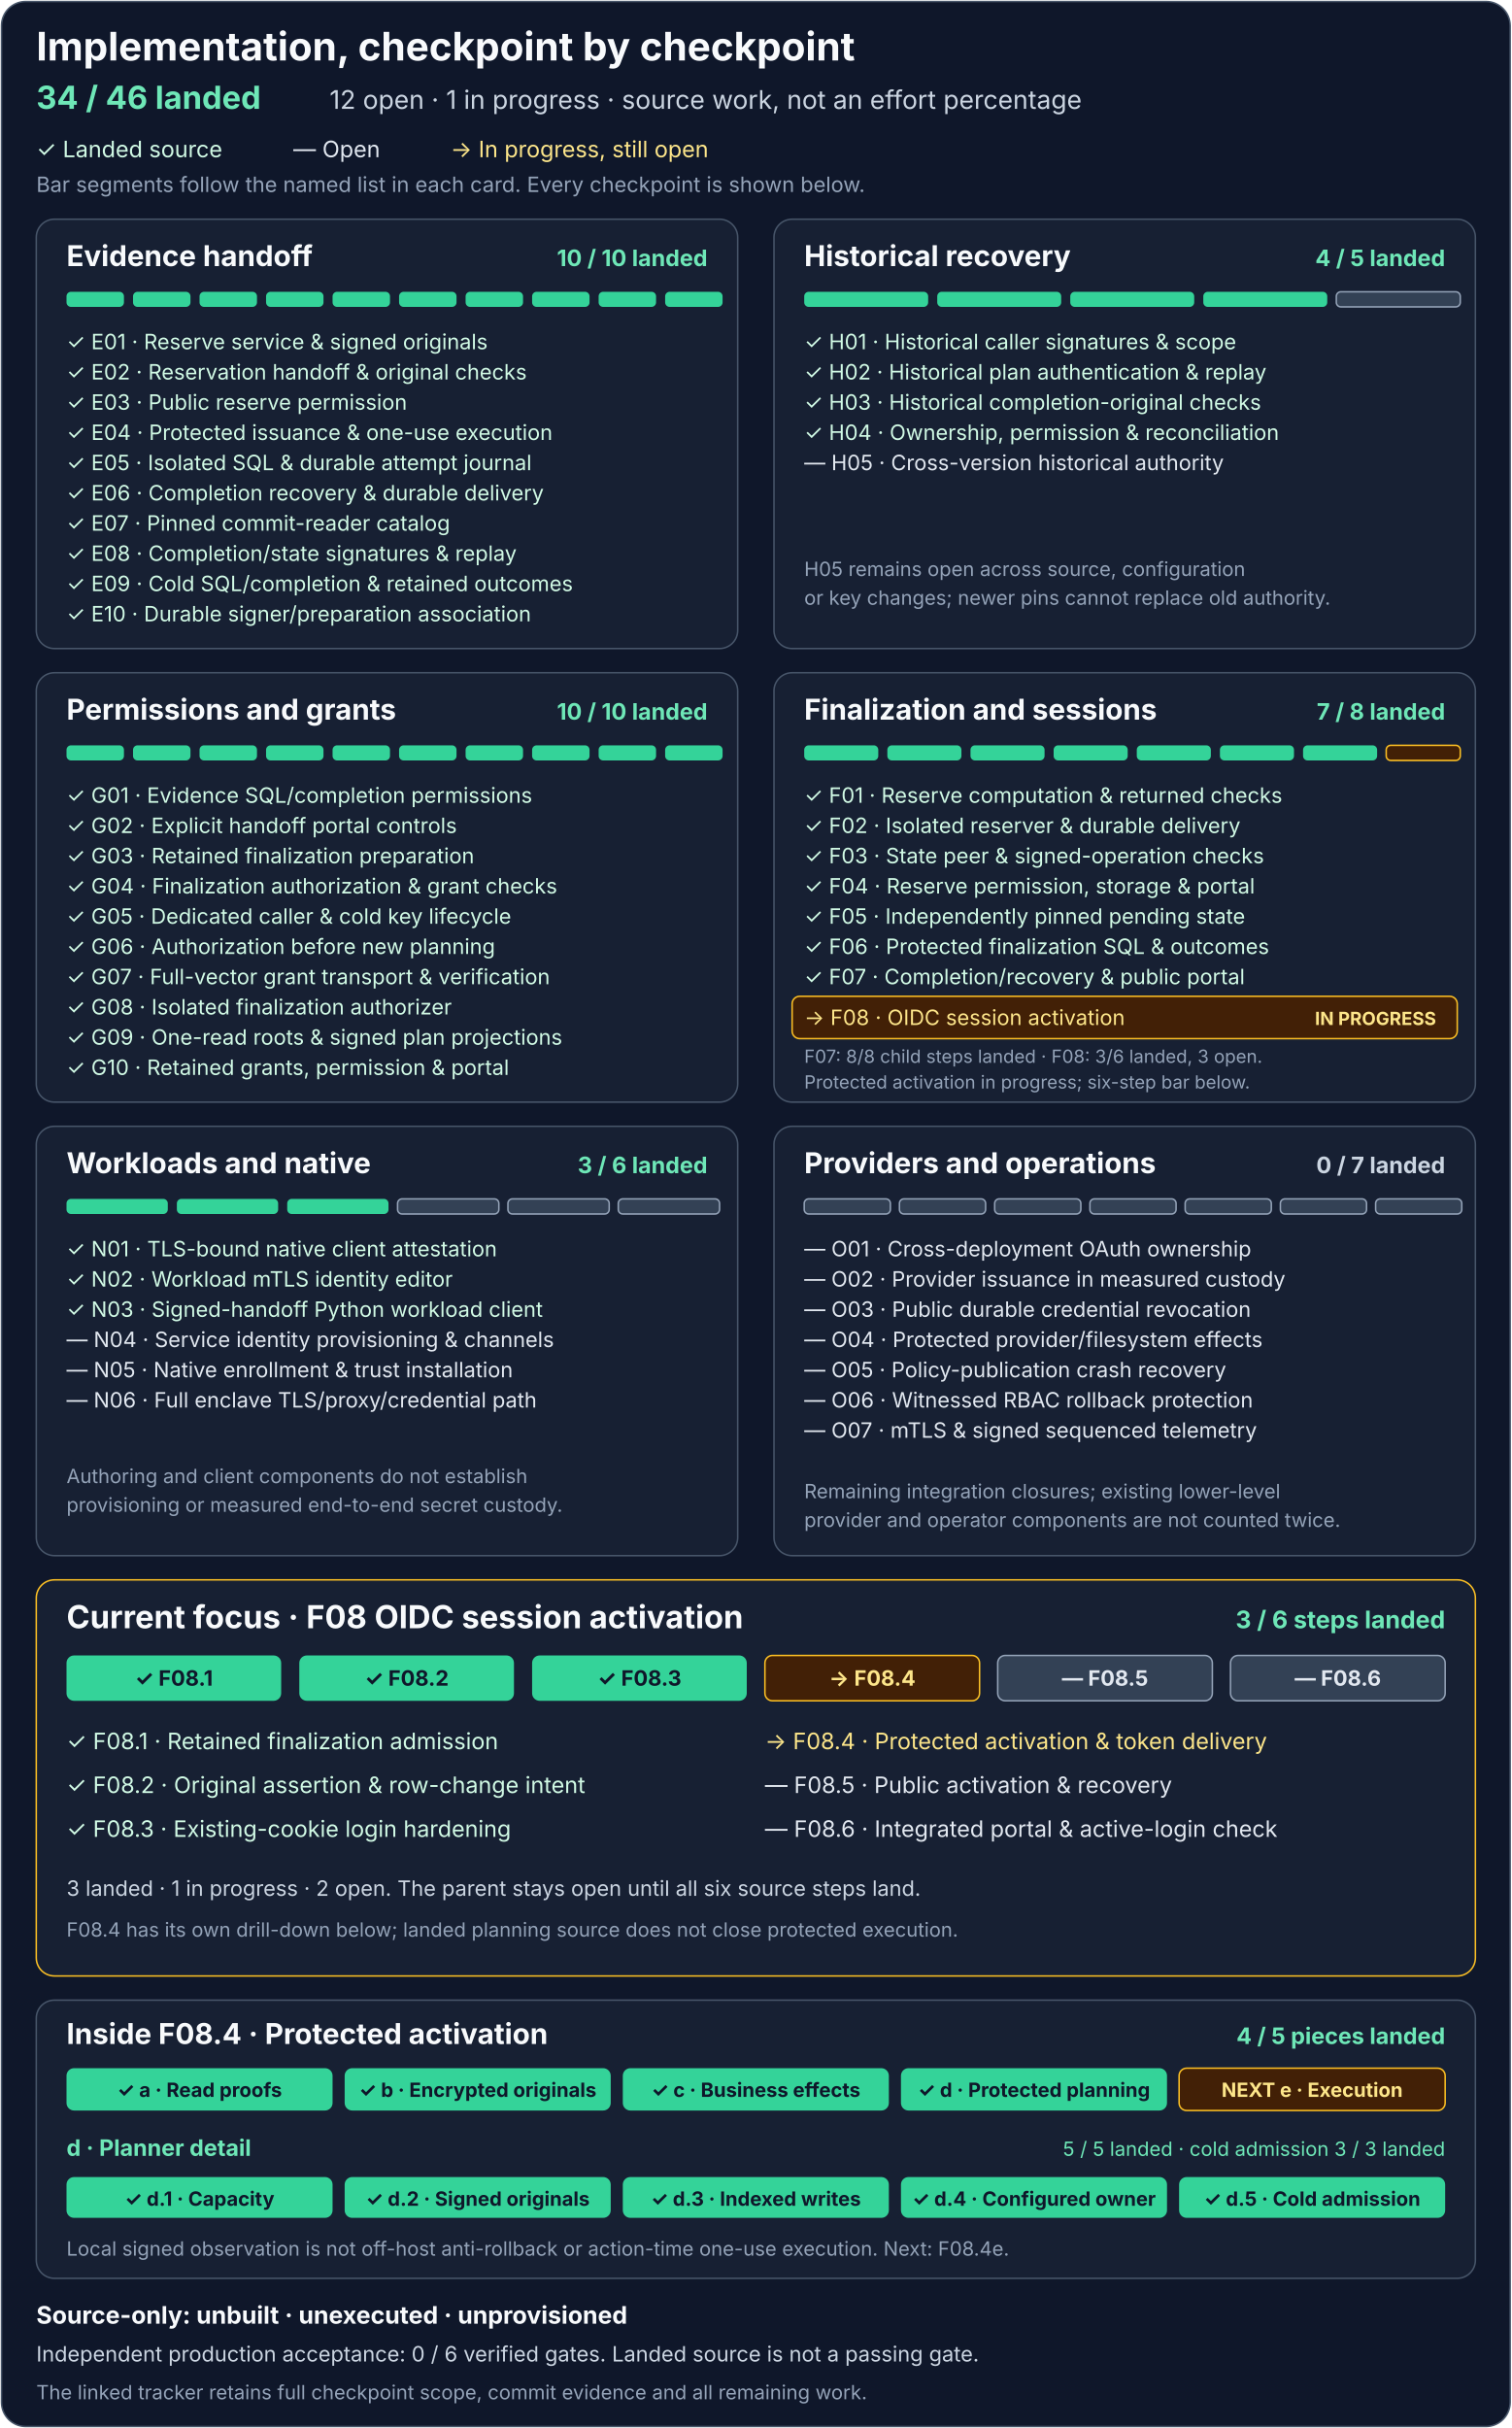
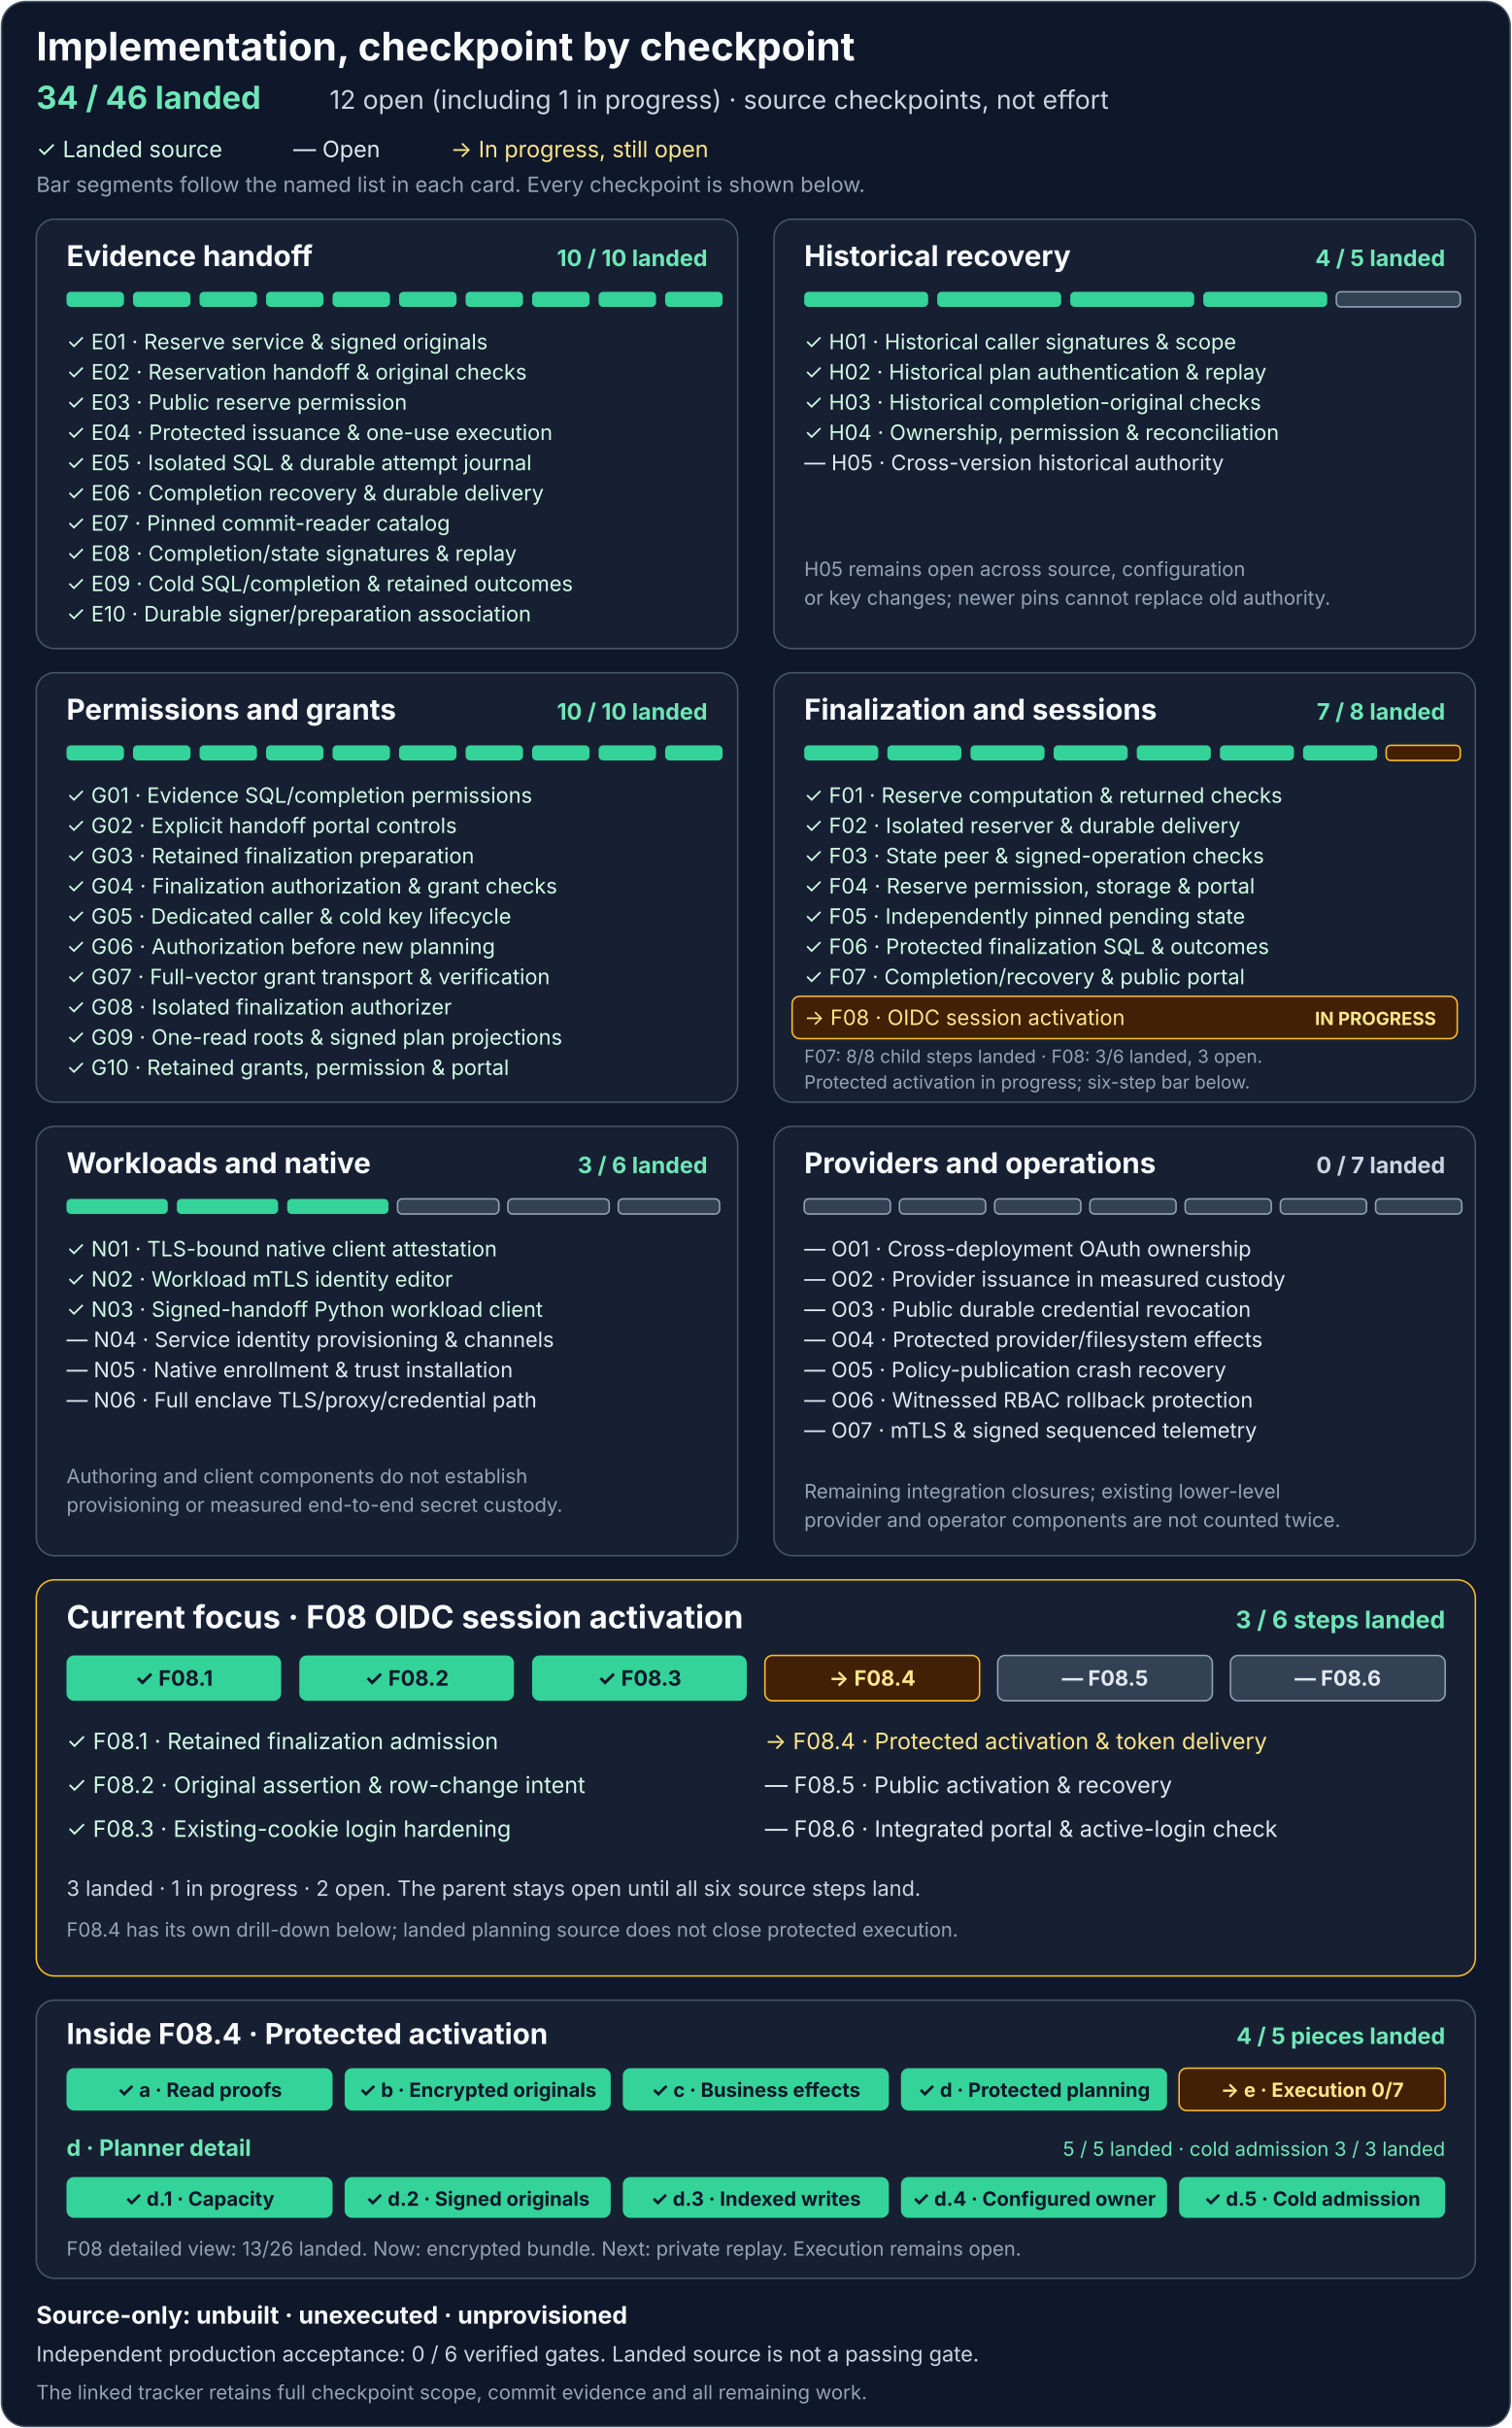
<svg xmlns="http://www.w3.org/2000/svg" width="1000" height="1606" viewBox="0 0 1000 1606" role="img" aria-labelledby="title description">
  <rect x="1" y="1" width="998" height="1604" rx="16" fill="#0f172a" stroke="#475569" />
  <g font-family="system-ui, -apple-system, Segoe UI, sans-serif">
    <text x="24" y="40" fill="#f8fafc" font-size="26" font-weight="700">Implementation, checkpoint by checkpoint</text>
    <text x="24" y="72" fill="#6ee7b7" font-size="21" font-weight="700">34 / 46 landed</text>
-     <text x="218" y="72" fill="#cbd5e1" font-size="17">12 open · 1 in progress · source work, not an effort percentage</text>
+     <text x="218" y="72" fill="#cbd5e1" font-size="17">12 open (including 1 in progress) · source checkpoints, not effort</text>
    <text x="24" y="104" fill="#d1fae5" font-size="15">✓ Landed source</text>
    <text x="194" y="104" fill="#e2e8f0" font-size="15">— Open</text>
    <text x="298" y="104" fill="#fde68a" font-size="15">→ In progress, still open</text>
    <text x="24" y="127" fill="#94a3b8" font-size="14">Bar segments follow the named list in each card. Every checkpoint is shown below.</text>
    <g transform="translate(24 145)" aria-labelledby="e-title">
      <rect width="464" height="284" rx="12" fill="#172033" stroke="#475569" />
      <text id="e-title" x="20" y="31" fill="#f8fafc" font-size="19" font-weight="700">Evidence handoff</text>
      <text x="444" y="31" text-anchor="end" fill="#6ee7b7" font-size="15" font-weight="700">10 / 10 landed</text>
      <g fill="#34d399">
        <rect x="20" y="48" width="38" height="10" rx="3" />
        <rect x="64" y="48" width="38" height="10" rx="3" />
        <rect x="108" y="48" width="38" height="10" rx="3" />
        <rect x="152" y="48" width="38" height="10" rx="3" />
        <rect x="196" y="48" width="38" height="10" rx="3" />
        <rect x="240" y="48" width="38" height="10" rx="3" />
        <rect x="284" y="48" width="38" height="10" rx="3" />
        <rect x="328" y="48" width="38" height="10" rx="3" />
        <rect x="372" y="48" width="38" height="10" rx="3" />
        <rect x="416" y="48" width="38" height="10" rx="3" />
      </g>
      <g fill="#d1fae5" font-size="14">
        <text x="20" y="86">✓ E01 · Reserve service &amp; signed originals</text>
        <text x="20" y="106">✓ E02 · Reservation handoff &amp; original checks</text>
        <text x="20" y="126">✓ E03 · Public reserve permission</text>
        <text x="20" y="146">✓ E04 · Protected issuance &amp; one-use execution</text>
        <text x="20" y="166">✓ E05 · Isolated SQL &amp; durable attempt journal</text>
        <text x="20" y="186">✓ E06 · Completion recovery &amp; durable delivery</text>
        <text x="20" y="206">✓ E07 · Pinned commit-reader catalog</text>
        <text x="20" y="226">✓ E08 · Completion/state signatures &amp; replay</text>
        <text x="20" y="246">✓ E09 · Cold SQL/completion &amp; retained outcomes</text>
        <text x="20" y="266">✓ E10 · Durable signer/preparation association</text>
      </g>
    </g>
    <g transform="translate(512 145)" aria-labelledby="h-title">
      <rect width="464" height="284" rx="12" fill="#172033" stroke="#475569" />
      <text id="h-title" x="20" y="31" fill="#f8fafc" font-size="19" font-weight="700">Historical recovery</text>
      <text x="444" y="31" text-anchor="end" fill="#6ee7b7" font-size="15" font-weight="700">4 / 5 landed</text>
      <g fill="#34d399">
        <rect x="20" y="48" width="82" height="10" rx="3" />
        <rect x="108" y="48" width="82" height="10" rx="3" />
        <rect x="196" y="48" width="82" height="10" rx="3" />
        <rect x="284" y="48" width="82" height="10" rx="3" />
        <rect x="372" y="48" width="82" height="10" rx="3" fill="#334155" stroke="#94a3b8" />
      </g>
      <g fill="#d1fae5" font-size="14">
        <text x="20" y="86">✓ H01 · Historical caller signatures &amp; scope</text>
        <text x="20" y="106">✓ H02 · Historical plan authentication &amp; replay</text>
        <text x="20" y="126">✓ H03 · Historical completion-original checks</text>
        <text x="20" y="146">✓ H04 · Ownership, permission &amp; reconciliation</text>
      </g>
      <text x="20" y="166" fill="#e2e8f0" font-size="14">— H05 · Cross-version historical authority</text>
      <text x="20" y="236" fill="#94a3b8" font-size="13">H05 remains open across source, configuration</text>
      <text x="20" y="255" fill="#94a3b8" font-size="13">or key changes; newer pins cannot replace old authority.</text>
    </g>
    <g transform="translate(24 445)" aria-labelledby="g-title">
      <rect width="464" height="284" rx="12" fill="#172033" stroke="#475569" />
      <text id="g-title" x="20" y="31" fill="#f8fafc" font-size="19" font-weight="700">Permissions and grants</text>
      <text x="444" y="31" text-anchor="end" fill="#6ee7b7" font-size="15" font-weight="700">10 / 10 landed</text>
      <g fill="#34d399">
        <rect x="20" y="48" width="38" height="10" rx="3" />
        <rect x="64" y="48" width="38" height="10" rx="3" />
        <rect x="108" y="48" width="38" height="10" rx="3" />
        <rect x="152" y="48" width="38" height="10" rx="3" />
        <rect x="196" y="48" width="38" height="10" rx="3" />
        <rect x="240" y="48" width="38" height="10" rx="3" />
        <rect x="284" y="48" width="38" height="10" rx="3" />
        <rect x="328" y="48" width="38" height="10" rx="3" />
        <rect x="372" y="48" width="38" height="10" rx="3" />
        <rect x="416" y="48" width="38" height="10" rx="3" />
      </g>
      <g fill="#d1fae5" font-size="14">
        <text x="20" y="86">✓ G01 · Evidence SQL/completion permissions</text>
        <text x="20" y="106">✓ G02 · Explicit handoff portal controls</text>
        <text x="20" y="126">✓ G03 · Retained finalization preparation</text>
        <text x="20" y="146">✓ G04 · Finalization authorization &amp; grant checks</text>
        <text x="20" y="166">✓ G05 · Dedicated caller &amp; cold key lifecycle</text>
        <text x="20" y="186">✓ G06 · Authorization before new planning</text>
        <text x="20" y="206">✓ G07 · Full-vector grant transport &amp; verification</text>
        <text x="20" y="226">✓ G08 · Isolated finalization authorizer</text>
        <text x="20" y="246">✓ G09 · One-read roots &amp; signed plan projections</text>
        <text x="20" y="266">✓ G10 · Retained grants, permission &amp; portal</text>
      </g>
    </g>
    <g transform="translate(512 445)" aria-labelledby="f-title">
      <rect width="464" height="284" rx="12" fill="#172033" stroke="#475569" />
      <text id="f-title" x="20" y="31" fill="#f8fafc" font-size="19" font-weight="700">Finalization and sessions</text>
      <text x="444" y="31" text-anchor="end" fill="#6ee7b7" font-size="15" font-weight="700">7 / 8 landed</text>
      <g fill="#34d399">
        <rect x="20" y="48" width="49" height="10" rx="3" />
        <rect x="75" y="48" width="49" height="10" rx="3" />
        <rect x="130" y="48" width="49" height="10" rx="3" />
        <rect x="185" y="48" width="49" height="10" rx="3" />
        <rect x="240" y="48" width="49" height="10" rx="3" />
        <rect x="295" y="48" width="49" height="10" rx="3" />
        <rect x="350" y="48" width="49" height="10" rx="3" />
        <rect x="405" y="48" width="49" height="10" rx="3" fill="#422006" stroke="#fbbf24" />
      </g>
      <g fill="#d1fae5" font-size="14">
        <text x="20" y="86">✓ F01 · Reserve computation &amp; returned checks</text>
        <text x="20" y="106">✓ F02 · Isolated reserver &amp; durable delivery</text>
        <text x="20" y="126">✓ F03 · State peer &amp; signed-operation checks</text>
        <text x="20" y="146">✓ F04 · Reserve permission, storage &amp; portal</text>
        <text x="20" y="166">✓ F05 · Independently pinned pending state</text>
        <text x="20" y="186">✓ F06 · Protected finalization SQL &amp; outcomes</text>
        <text x="20" y="206">✓ F07 · Completion/recovery &amp; public portal</text>
      </g>
      <rect x="12" y="214" width="440" height="28" rx="5" fill="#422006" stroke="#fbbf24" />
      <text x="20" y="233" fill="#fde68a" font-size="14">→ F08 · OIDC session activation</text>
      <text x="438" y="233" text-anchor="end" fill="#fde68a" font-size="12" font-weight="700">IN PROGRESS</text>
      <text x="20" y="258" fill="#94a3b8" font-size="12">F07: 8/8 child steps landed · F08: 3/6 landed, 3 open.</text>
      <text x="20" y="275" fill="#94a3b8" font-size="12">Protected activation in progress; six-step bar below.</text>
    </g>
    <g transform="translate(24 745)" aria-labelledby="n-title">
      <rect width="464" height="284" rx="12" fill="#172033" stroke="#475569" />
      <text id="n-title" x="20" y="31" fill="#f8fafc" font-size="19" font-weight="700">Workloads and native</text>
      <text x="444" y="31" text-anchor="end" fill="#6ee7b7" font-size="15" font-weight="700">3 / 6 landed</text>
      <g>
        <rect x="20" y="48" width="67" height="10" rx="3" fill="#34d399" />
        <rect x="93" y="48" width="67" height="10" rx="3" fill="#34d399" />
        <rect x="166" y="48" width="67" height="10" rx="3" fill="#34d399" />
        <rect x="239" y="48" width="67" height="10" rx="3" fill="#334155" stroke="#94a3b8" />
        <rect x="312" y="48" width="67" height="10" rx="3" fill="#334155" stroke="#94a3b8" />
        <rect x="385" y="48" width="67" height="10" rx="3" fill="#334155" stroke="#94a3b8" />
      </g>
      <g fill="#d1fae5" font-size="14">
        <text x="20" y="86">✓ N01 · TLS-bound native client attestation</text>
        <text x="20" y="106">✓ N02 · Workload mTLS identity editor</text>
        <text x="20" y="126">✓ N03 · Signed-handoff Python workload client</text>
      </g>
      <g fill="#e2e8f0" font-size="14">
        <text x="20" y="146">— N04 · Service identity provisioning &amp; channels</text>
        <text x="20" y="166">— N05 · Native enrollment &amp; trust installation</text>
        <text x="20" y="186">— N06 · Full enclave TLS/proxy/credential path</text>
      </g>
      <text x="20" y="236" fill="#94a3b8" font-size="13">Authoring and client components do not establish</text>
      <text x="20" y="255" fill="#94a3b8" font-size="13">provisioning or measured end-to-end secret custody.</text>
    </g>
    <g transform="translate(512 745)" aria-labelledby="o-title">
      <rect width="464" height="284" rx="12" fill="#172033" stroke="#475569" />
      <text id="o-title" x="20" y="31" fill="#f8fafc" font-size="19" font-weight="700">Providers and operations</text>
      <text x="444" y="31" text-anchor="end" fill="#cbd5e1" font-size="15" font-weight="700">0 / 7 landed</text>
      <g fill="#334155" stroke="#94a3b8">
        <rect x="20" y="48" width="57" height="10" rx="3" />
        <rect x="83" y="48" width="57" height="10" rx="3" />
        <rect x="146" y="48" width="57" height="10" rx="3" />
        <rect x="209" y="48" width="57" height="10" rx="3" />
        <rect x="272" y="48" width="57" height="10" rx="3" />
        <rect x="335" y="48" width="57" height="10" rx="3" />
        <rect x="398" y="48" width="57" height="10" rx="3" />
      </g>
      <g fill="#e2e8f0" font-size="14">
        <text x="20" y="86">— O01 · Cross-deployment OAuth ownership</text>
        <text x="20" y="106">— O02 · Provider issuance in measured custody</text>
        <text x="20" y="126">— O03 · Public durable credential revocation</text>
        <text x="20" y="146">— O04 · Protected provider/filesystem effects</text>
        <text x="20" y="166">— O05 · Policy-publication crash recovery</text>
        <text x="20" y="186">— O06 · Witnessed RBAC rollback protection</text>
        <text x="20" y="206">— O07 · mTLS &amp; signed sequenced telemetry</text>
      </g>
      <text x="20" y="246" fill="#94a3b8" font-size="13">Remaining integration closures; existing lower-level</text>
      <text x="20" y="265" fill="#94a3b8" font-size="13">provider and operator components are not counted twice.</text>
    </g>
    <g transform="translate(24 1045)" aria-labelledby="f08-title">
      <rect width="952" height="262" rx="12" fill="#172033" stroke="#fbbf24" />
      <text id="f08-title" x="20" y="32" fill="#f8fafc" font-size="21" font-weight="700">Current focus · F08 OIDC session activation</text>
      <text x="932" y="32" text-anchor="end" fill="#6ee7b7" font-size="16" font-weight="700">3 / 6 steps landed</text>
      <g>
        <rect x="20" y="50" width="142" height="30" rx="5" fill="#34d399" />
        <rect x="174" y="50" width="142" height="30" rx="5" fill="#34d399" />
        <rect x="328" y="50" width="142" height="30" rx="5" fill="#34d399" />
        <rect x="482" y="50" width="142" height="30" rx="5" fill="#422006" stroke="#fbbf24" />
        <rect x="636" y="50" width="142" height="30" rx="5" fill="#334155" stroke="#94a3b8" />
        <rect x="790" y="50" width="142" height="30" rx="5" fill="#334155" stroke="#94a3b8" />
      </g>
      <g text-anchor="middle" font-size="14" font-weight="700">
        <text x="91" y="70" fill="#0f172a">✓ F08.1</text>
        <text x="245" y="70" fill="#0f172a">✓ F08.2</text>
        <text x="399" y="70" fill="#0f172a">✓ F08.3</text>
        <text x="553" y="70" fill="#fde68a">→ F08.4</text>
        <text x="707" y="70" fill="#e2e8f0">— F08.5</text>
        <text x="861" y="70" fill="#e2e8f0">— F08.6</text>
      </g>
      <g font-size="15">
        <text x="20" y="112" fill="#d1fae5">✓ F08.1 · Retained finalization admission</text>
        <text x="20" y="141" fill="#d1fae5">✓ F08.2 · Original assertion &amp; row-change intent</text>
        <text x="20" y="170" fill="#d1fae5">✓ F08.3 · Existing-cookie login hardening</text>
        <text x="482" y="112" fill="#fde68a">→ F08.4 · Protected activation &amp; token delivery</text>
        <text x="482" y="141" fill="#e2e8f0">— F08.5 · Public activation &amp; recovery</text>
        <text x="482" y="170" fill="#e2e8f0">— F08.6 · Integrated portal &amp; active-login check</text>
      </g>
      <text x="20" y="209" fill="#cbd5e1" font-size="14">3 landed · 1 in progress · 2 open. The parent stays open until all six source steps land.</text>
      <text x="20" y="236" fill="#94a3b8" font-size="13">F08.4 has its own drill-down below; landed planning source does not close protected execution.</text>
    </g>
    <g transform="translate(24 1323)" aria-labelledby="f084-title">
      <rect width="952" height="184" rx="12" fill="#172033" stroke="#475569" />
      <text id="f084-title" x="20" y="29" fill="#f8fafc" font-size="19" font-weight="700">Inside F08.4 · Protected activation</text>
      <text x="932" y="29" text-anchor="end" fill="#6ee7b7" font-size="15" font-weight="700">4 / 5 pieces landed</text>
      <g>
        <rect x="20" y="45" width="176" height="28" rx="5" fill="#34d399" />
        <rect x="204" y="45" width="176" height="28" rx="5" fill="#34d399" />
        <rect x="388" y="45" width="176" height="28" rx="5" fill="#34d399" />
        <rect x="572" y="45" width="176" height="28" rx="5" fill="#34d399" />
        <rect x="756" y="45" width="176" height="28" rx="5" fill="#422006" stroke="#fbbf24" />
      </g>
      <g text-anchor="middle" font-size="13" font-weight="700">
        <text x="108" y="64" fill="#0f172a">✓ a · Read proofs</text>
        <text x="292" y="64" fill="#0f172a">✓ b · Encrypted originals</text>
        <text x="476" y="64" fill="#0f172a">✓ c · Business effects</text>
        <text x="660" y="64" fill="#0f172a">✓ d · Protected planning</text>
-         <text x="844" y="64" fill="#fde68a">NEXT e · Execution</text>
+         <text x="844" y="64" fill="#fde68a">→ e · Execution 0/7</text>
      </g>
      <text x="20" y="103" fill="#6ee7b7" font-size="15" font-weight="700">d · Planner detail</text>
      <text x="932" y="103" text-anchor="end" fill="#6ee7b7" font-size="13">5 / 5 landed · cold admission 3 / 3 landed</text>
      <g>
        <rect x="20" y="117" width="176" height="27" rx="5" fill="#34d399" />
        <rect x="204" y="117" width="176" height="27" rx="5" fill="#34d399" />
        <rect x="388" y="117" width="176" height="27" rx="5" fill="#34d399" />
        <rect x="572" y="117" width="176" height="27" rx="5" fill="#34d399" />
        <rect x="756" y="117" width="176" height="27" rx="5" fill="#34d399" />
      </g>
      <g text-anchor="middle" font-size="13" font-weight="700">
        <text x="108" y="136" fill="#0f172a">✓ d.1 · Capacity</text>
        <text x="292" y="136" fill="#0f172a">✓ d.2 · Signed originals</text>
        <text x="476" y="136" fill="#0f172a">✓ d.3 · Indexed writes</text>
        <text x="660" y="136" fill="#0f172a">✓ d.4 · Configured owner</text>
        <text x="844" y="136" fill="#0f172a">✓ d.5 · Cold admission</text>
      </g>
-       <text x="20" y="169" fill="#94a3b8" font-size="13">Local signed observation is not off-host anti-rollback or action-time one-use execution. Next: F08.4e.</text>
+       <text x="20" y="169" fill="#94a3b8" font-size="13">F08 detailed view: 13/26 landed. Now: encrypted bundle. Next: private replay. Execution remains open.</text>
    </g>
    <text x="24" y="1537" fill="#f8fafc" font-size="16" font-weight="700">Source-only: unbuilt · unexecuted · unprovisioned</text>
    <text x="24" y="1562" fill="#cbd5e1" font-size="14">Independent production acceptance: 0 / 6 verified gates. Landed source is not a passing gate.</text>
    <text x="24" y="1587" fill="#94a3b8" font-size="13">The linked tracker retains full checkpoint scope, commit evidence and all remaining work.</text>
  </g>
</svg>
